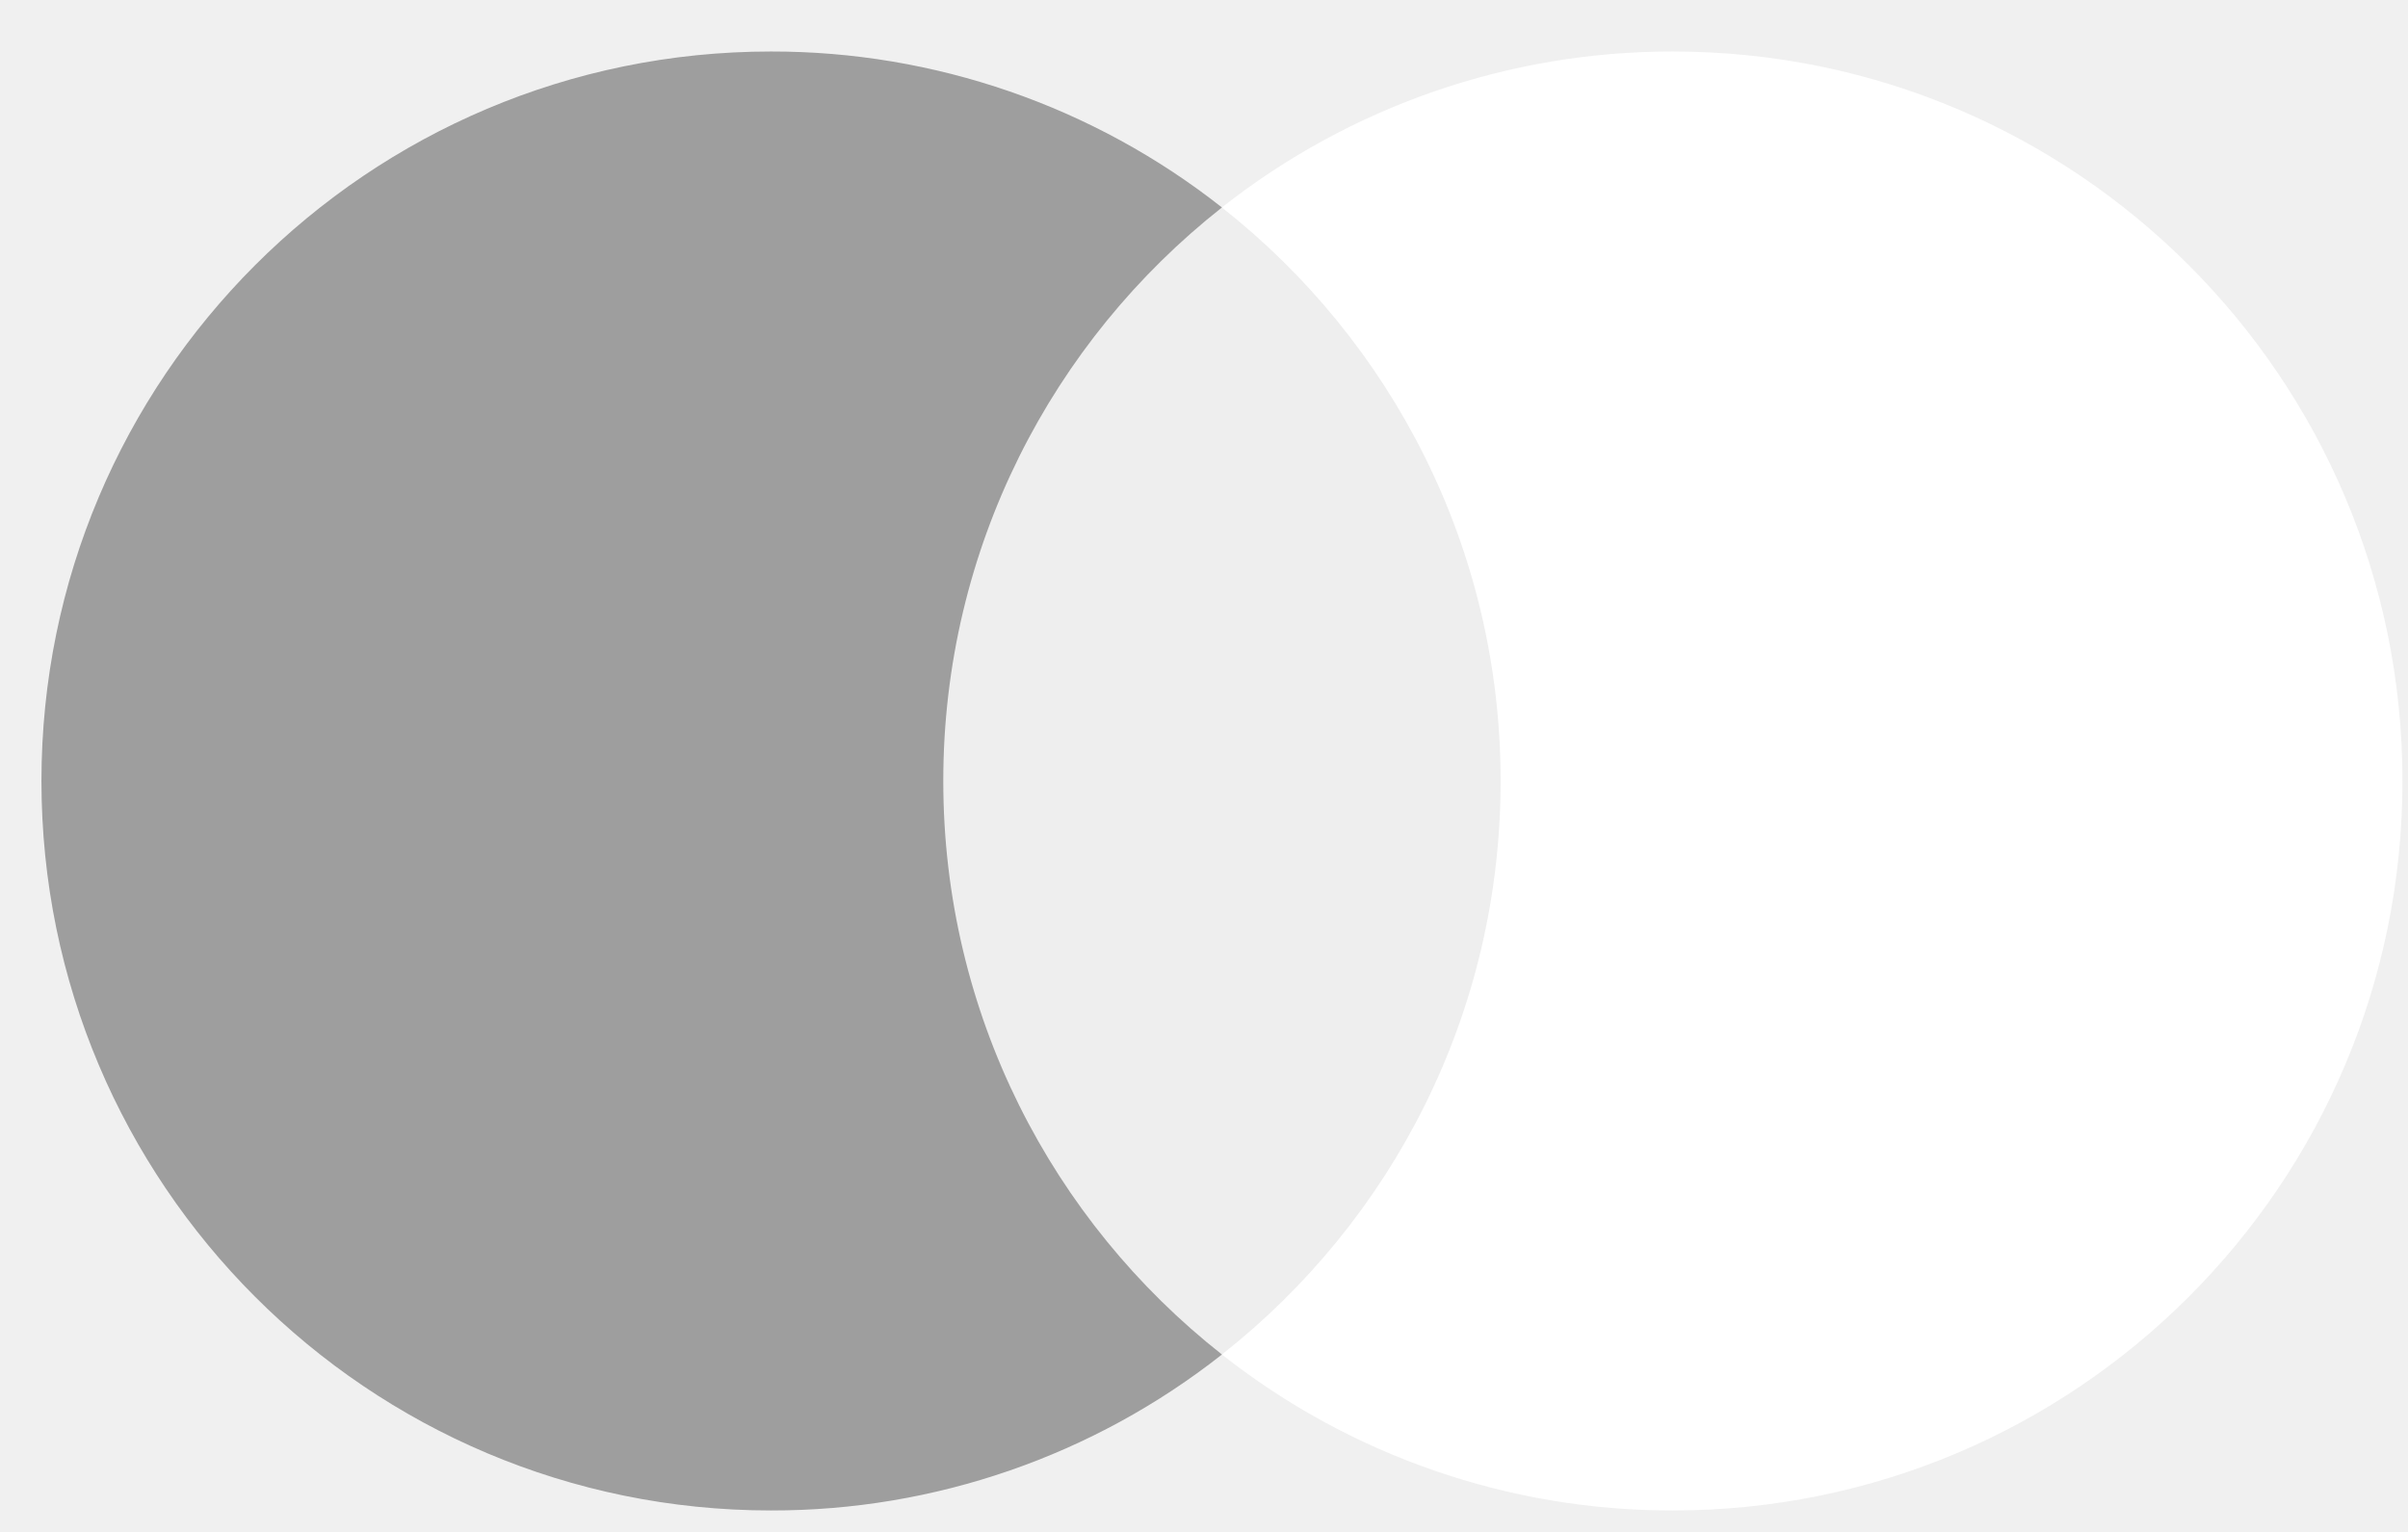
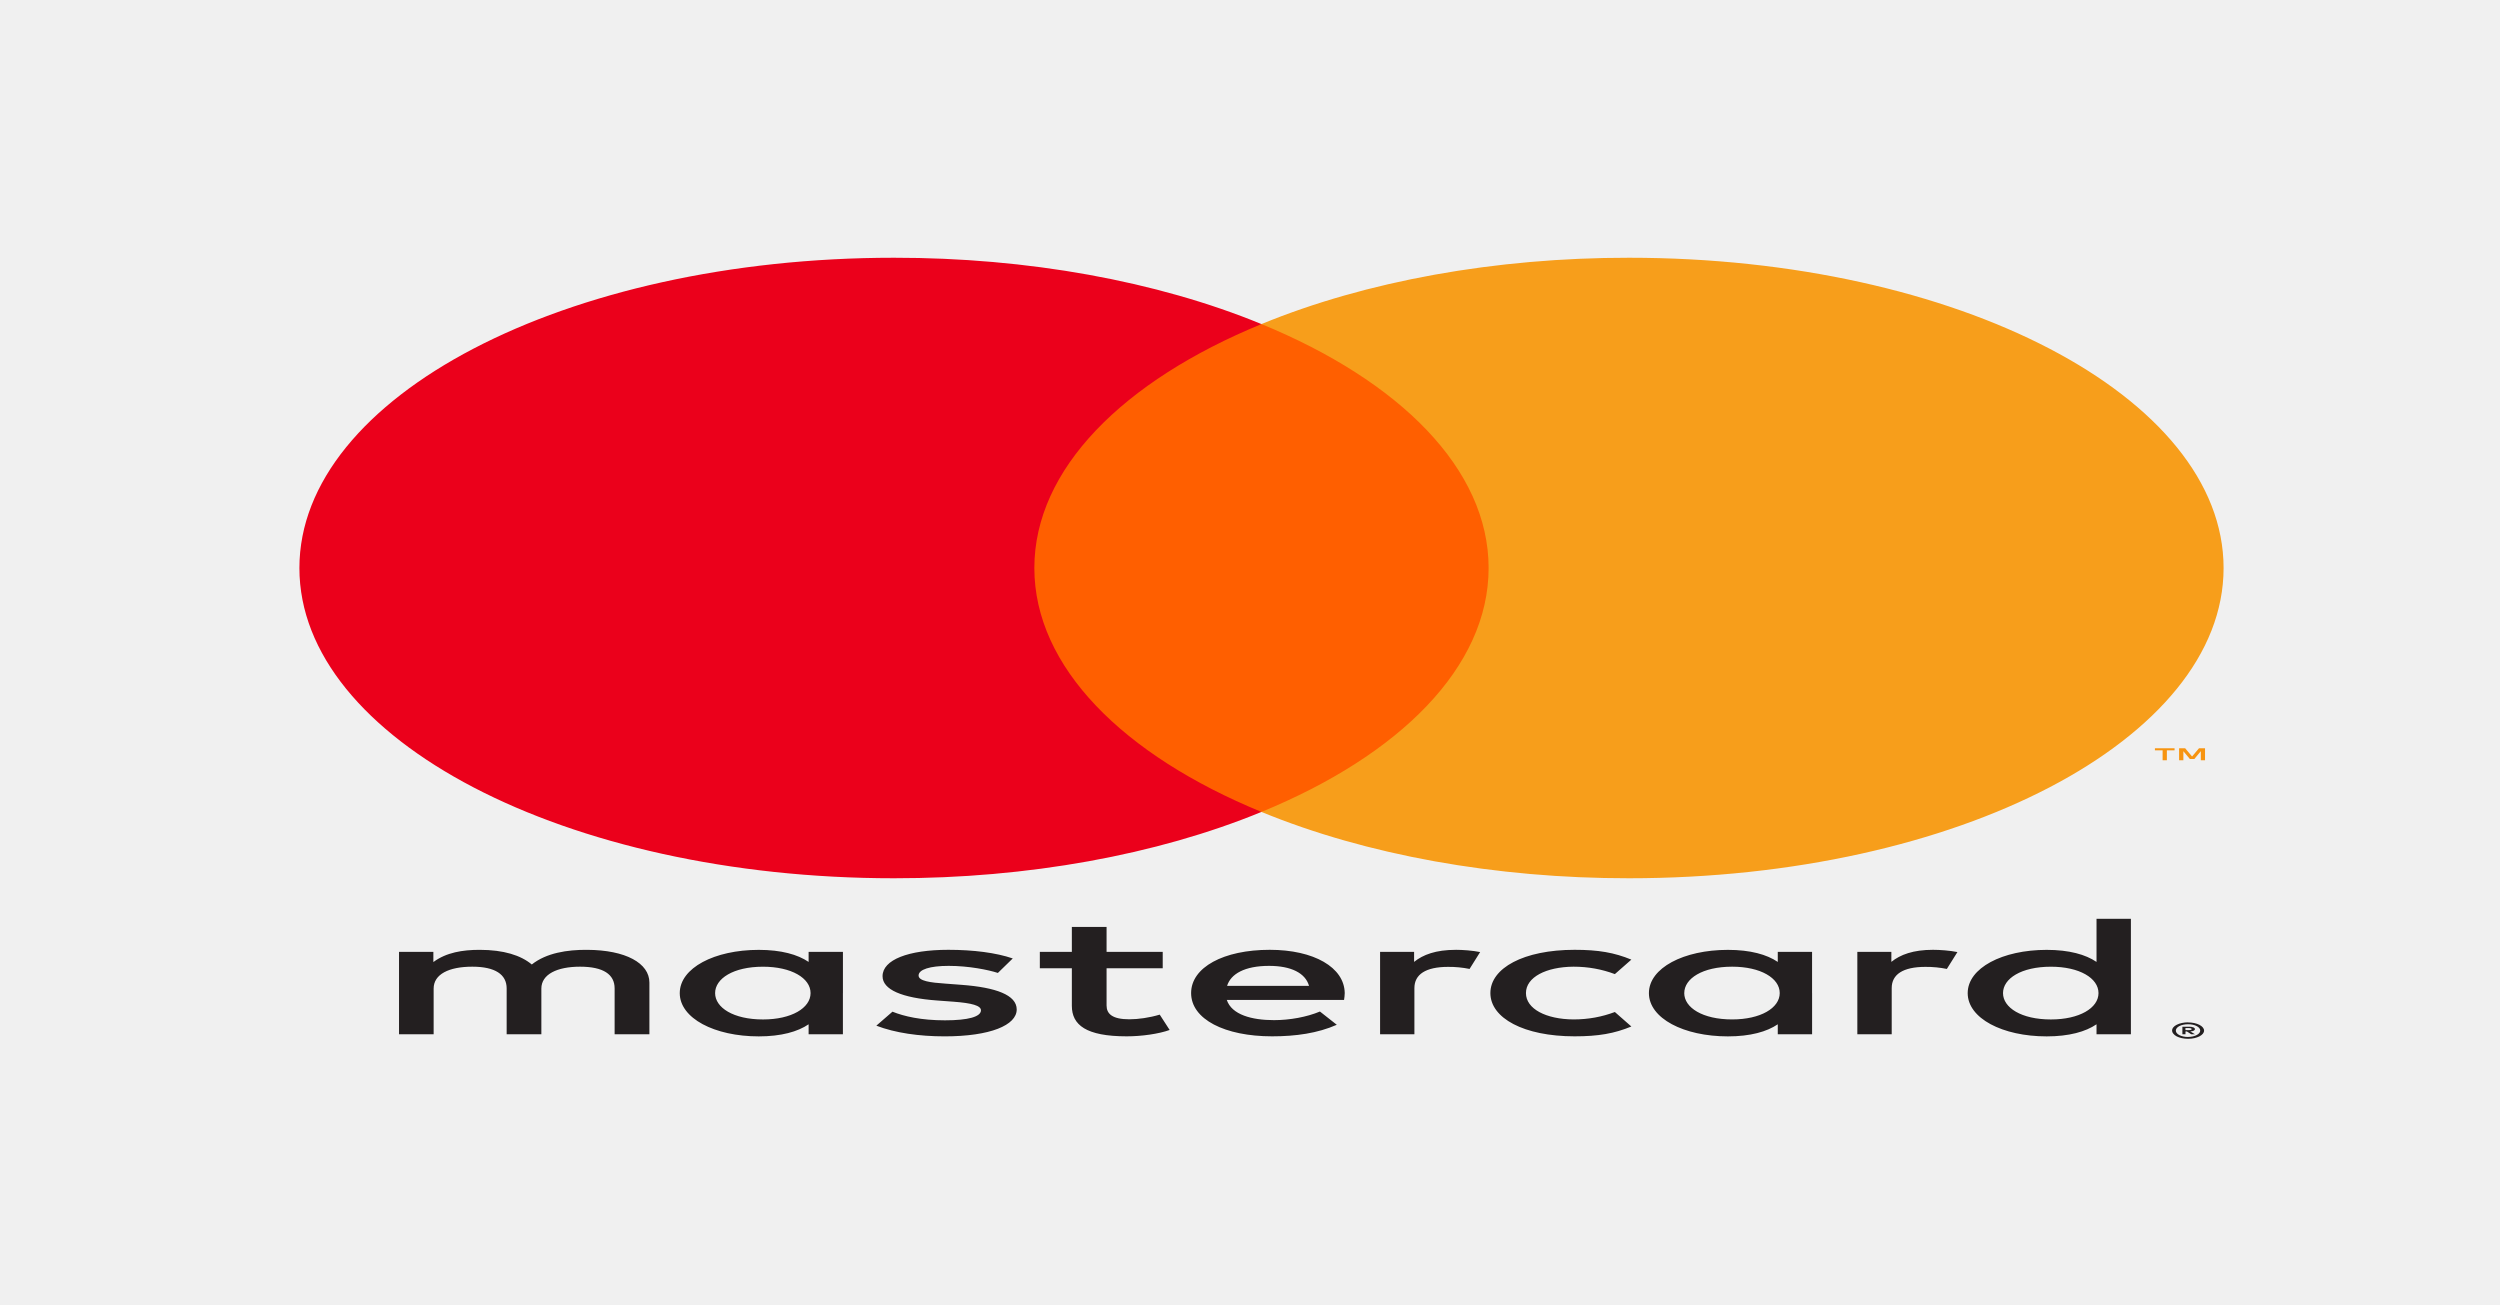
- <svg xmlns="http://www.w3.org/2000/svg" width="33" height="21" viewBox="0 0 33 21" fill="none">
-   <path d="M21.121 18.568H12.372V2.844H21.122L21.121 18.568Z" fill="#EEEEEE" />
-   <path d="M32.924 10.706C32.924 16.229 28.448 20.706 22.926 20.706C20.684 20.71 18.506 19.956 16.745 18.568C19.072 16.737 20.565 13.896 20.565 10.706C20.565 7.517 19.072 4.676 16.745 2.844C18.506 1.456 20.683 0.703 22.925 0.706C28.448 0.706 32.924 5.183 32.924 10.706" fill="white" />
-   <path d="M12.927 10.706C12.927 7.517 14.42 4.676 16.746 2.844C14.985 1.456 12.808 0.703 10.566 0.706C5.044 0.706 0.568 5.183 0.568 10.706C0.568 16.229 5.044 20.706 10.566 20.706C12.808 20.71 14.985 19.956 16.746 18.568C14.42 16.738 12.927 13.896 12.927 10.706Z" fill="#9E9E9E" />
+ <svg xmlns="http://www.w3.org/2000/svg" width="92" height="48" viewBox="0 0 92 48" fill="none">
+   <path d="M80.424 37.835V37.909H80.556C80.581 37.909 80.606 37.906 80.627 37.9C80.636 37.896 80.643 37.892 80.647 37.887C80.652 37.882 80.654 37.877 80.654 37.871C80.654 37.866 80.652 37.861 80.647 37.856C80.643 37.851 80.636 37.847 80.627 37.844C80.606 37.837 80.581 37.834 80.556 37.834H80.424V37.835ZM80.558 37.783C80.614 37.781 80.671 37.789 80.716 37.807C80.735 37.815 80.749 37.825 80.759 37.836C80.769 37.847 80.773 37.86 80.772 37.872C80.773 37.883 80.769 37.894 80.762 37.903C80.754 37.913 80.742 37.922 80.727 37.93C80.692 37.946 80.647 37.955 80.601 37.957L80.778 38.062H80.641L80.478 37.958H80.426V38.062H80.312V37.783H80.56L80.558 37.783ZM80.522 38.159C80.582 38.159 80.641 38.153 80.696 38.14C80.749 38.129 80.797 38.111 80.838 38.09C80.879 38.069 80.911 38.044 80.934 38.016C80.98 37.958 80.98 37.892 80.934 37.834C80.911 37.806 80.878 37.781 80.838 37.76C80.797 37.739 80.749 37.721 80.696 37.71C80.641 37.698 80.582 37.692 80.522 37.692C80.462 37.692 80.402 37.698 80.345 37.71C80.291 37.721 80.242 37.738 80.201 37.76C80.138 37.793 80.096 37.836 80.079 37.882C80.062 37.928 80.072 37.975 80.106 38.018C80.128 38.046 80.16 38.071 80.201 38.092C80.242 38.114 80.291 38.13 80.345 38.142C80.401 38.155 80.462 38.161 80.522 38.161M80.522 37.625C80.678 37.625 80.827 37.657 80.938 37.714C80.992 37.741 81.034 37.774 81.064 37.81C81.094 37.846 81.11 37.886 81.11 37.926C81.11 37.967 81.094 38.006 81.064 38.043C81.034 38.079 80.991 38.111 80.938 38.139C80.884 38.166 80.821 38.188 80.752 38.204C80.679 38.22 80.601 38.228 80.522 38.228C80.443 38.228 80.364 38.22 80.29 38.204C80.22 38.188 80.157 38.167 80.102 38.139C80.049 38.111 80.007 38.077 79.979 38.04C79.948 38.003 79.933 37.963 79.933 37.923C79.933 37.883 79.948 37.843 79.979 37.806C80.008 37.77 80.05 37.738 80.104 37.711C80.158 37.683 80.222 37.661 80.292 37.646C80.365 37.63 80.445 37.622 80.524 37.622M26.316 36.546C26.316 36.013 26.985 35.575 28.079 35.575C29.124 35.575 29.829 35.994 29.829 36.546C29.829 37.097 29.124 37.516 28.079 37.516C26.985 37.516 26.316 37.079 26.316 36.546M31.02 36.546V35.029H29.757V35.399C29.356 35.126 28.748 34.955 27.922 34.955C26.293 34.955 25.015 35.621 25.015 36.547C25.015 37.472 26.293 38.139 27.922 38.139C28.748 38.139 29.356 37.967 29.757 37.694V38.062H31.019V36.546H31.02ZM73.711 36.546C73.711 36.013 74.38 35.575 75.474 35.575C76.52 35.575 77.225 35.994 77.225 36.546C77.225 37.097 76.52 37.516 75.474 37.516C74.381 37.516 73.711 37.079 73.711 36.546ZM78.417 36.546V33.812H77.152V35.399C76.751 35.126 76.144 34.955 75.317 34.955C73.689 34.955 72.411 35.621 72.411 36.547C72.411 37.472 73.688 38.139 75.317 38.139C76.144 38.139 76.751 37.967 77.152 37.694V38.062H78.417V36.546ZM46.702 35.544C47.516 35.544 48.039 35.81 48.172 36.279H45.157C45.292 35.842 45.802 35.544 46.702 35.544M46.727 34.953C45.024 34.953 43.833 35.599 43.833 36.545C43.833 37.509 45.072 38.137 46.812 38.137C47.687 38.137 48.488 38.023 49.194 37.712L48.574 37.224C48.087 37.427 47.467 37.541 46.884 37.541C46.07 37.541 45.328 37.344 45.146 36.798H49.461C49.473 36.716 49.486 36.633 49.486 36.545C49.473 35.6 48.353 34.953 46.727 34.953M61.981 36.545C61.981 36.012 62.65 35.574 63.743 35.574C64.788 35.574 65.494 35.993 65.494 36.545C65.494 37.096 64.788 37.515 63.743 37.515C62.65 37.515 61.98 37.078 61.98 36.545M66.684 36.545V35.029H65.422V35.399C65.02 35.126 64.413 34.955 63.587 34.955C61.958 34.955 60.68 35.621 60.68 36.547C60.68 37.472 61.957 38.139 63.587 38.139C64.413 38.139 65.02 37.967 65.422 37.694V38.062H66.685V36.546L66.684 36.545ZM54.846 36.545C54.846 37.464 56.073 38.137 57.945 38.137C58.821 38.137 59.404 38.035 60.034 37.775L59.427 37.242C58.953 37.42 58.455 37.515 57.905 37.515C56.897 37.509 56.155 37.128 56.155 36.545C56.155 35.961 56.897 35.581 57.905 35.574C58.453 35.574 58.952 35.669 59.427 35.847L60.034 35.314C59.403 35.054 58.819 34.953 57.945 34.953C56.073 34.953 54.846 35.625 54.846 36.545M71.134 34.953C70.405 34.953 69.93 35.131 69.602 35.397V35.029H68.35V38.061H69.615V36.361C69.615 35.86 70.028 35.581 70.854 35.581C71.124 35.579 71.393 35.605 71.644 35.657L72.033 35.036C71.754 34.979 71.389 34.953 71.133 34.953M37.267 35.27C36.659 35.061 35.822 34.953 34.898 34.953C33.426 34.953 32.478 35.321 32.478 35.924C32.478 36.418 33.184 36.723 34.483 36.818L35.08 36.862C35.772 36.913 36.099 37.008 36.099 37.179C36.099 37.414 35.639 37.548 34.775 37.548C33.9 37.548 33.268 37.402 32.843 37.23L32.249 37.745C32.942 38.011 33.817 38.138 34.764 38.138C36.443 38.138 37.415 37.726 37.415 37.148C37.415 36.616 36.65 36.337 35.385 36.242L34.79 36.197C34.243 36.16 33.804 36.102 33.804 35.899C33.804 35.678 34.218 35.544 34.911 35.544C35.652 35.544 36.37 35.69 36.722 35.804L37.269 35.271L37.267 35.27ZM53.569 34.954C52.841 34.954 52.366 35.132 52.039 35.398V35.029H50.787V38.061H52.05V36.361C52.05 35.86 52.464 35.581 53.289 35.581C53.56 35.579 53.828 35.605 54.08 35.657L54.469 35.036C54.189 34.979 53.825 34.953 53.569 34.953M42.788 35.029H40.722V34.11H39.444V35.029H38.266V35.632H39.444V37.015C39.444 37.718 39.968 38.137 41.462 38.137C42.011 38.137 42.642 38.048 43.043 37.903L42.678 37.338C42.301 37.452 41.888 37.51 41.559 37.51C40.928 37.51 40.722 37.306 40.722 37.002V35.633H42.788V35.029ZM23.898 38.062V36.159C23.898 35.443 23.023 34.961 21.612 34.954C20.871 34.948 20.106 35.068 19.57 35.493C19.169 35.157 18.538 34.954 17.65 34.954C17.029 34.954 16.423 35.049 15.948 35.404V35.029H14.684V38.061H15.958V36.38C15.958 35.854 16.517 35.574 17.381 35.574C18.22 35.574 18.645 35.859 18.645 36.373V38.06H19.922V36.38C19.922 35.853 20.505 35.574 21.344 35.574C22.206 35.574 22.618 35.859 22.618 36.373V38.06L23.898 38.062Z" fill="#231F20" />
+   <path d="M81.145 27.978V27.535H80.924L80.668 27.839L80.413 27.535H80.191V27.978H80.348V27.644L80.588 27.932H80.751L80.99 27.643V27.978H81.145H81.145ZM79.741 27.978V27.611H80.024V27.536H79.301V27.611H79.584V27.978H79.74H79.741Z" fill="#F79410" />
+   <path d="M55.997 29.879H36.85V11.926H55.997L55.997 29.879Z" fill="#FF5F00" />
+   <path d="M38.064 20.903C38.064 17.261 41.332 14.017 46.422 11.926C42.569 10.341 37.804 9.481 32.899 9.485C20.814 9.485 11.018 14.597 11.018 20.903C11.018 27.209 20.814 32.32 32.899 32.32C37.805 32.324 42.569 31.464 46.422 29.879C41.333 27.789 38.064 24.545 38.064 20.903Z" fill="#EB001B" />
+   <path d="M81.828 20.903C81.828 27.209 72.032 32.32 59.947 32.32C55.04 32.324 50.275 31.464 46.422 29.879C51.513 27.789 54.781 24.545 54.781 20.903C54.781 17.261 51.513 14.017 46.422 11.926C50.275 10.341 55.04 9.481 59.947 9.485C72.031 9.485 81.828 14.597 81.828 20.903" fill="#F79E1B" />
</svg>
